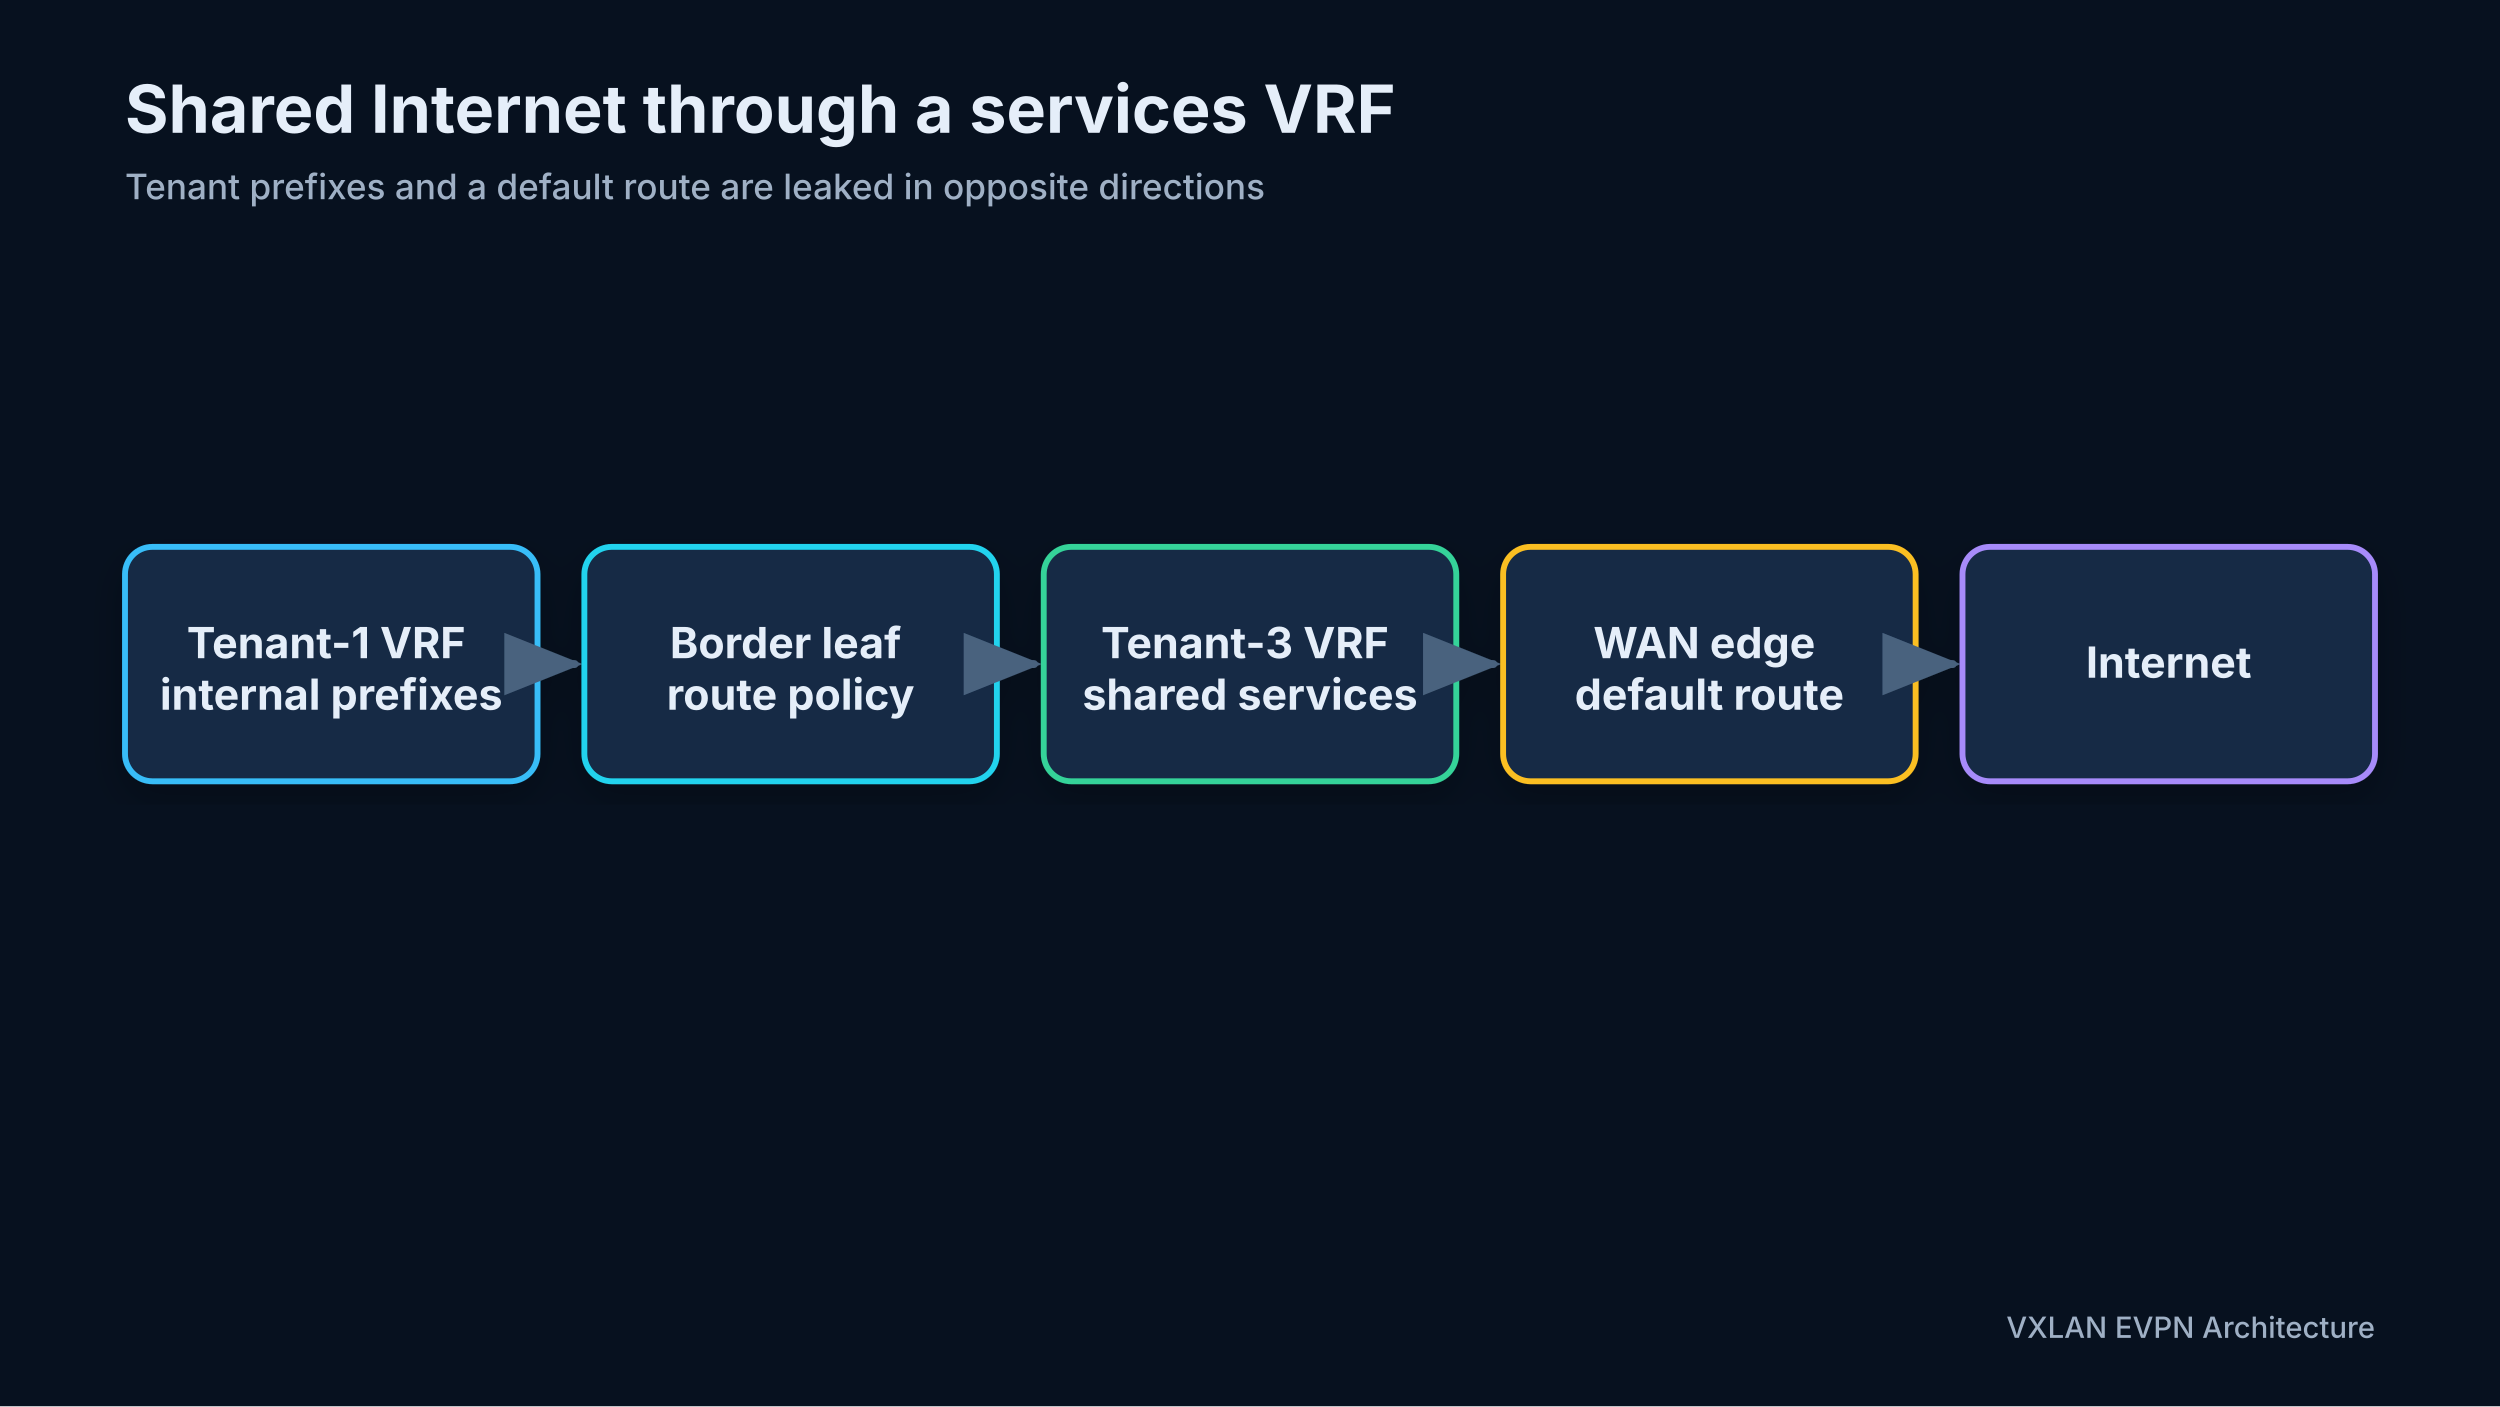
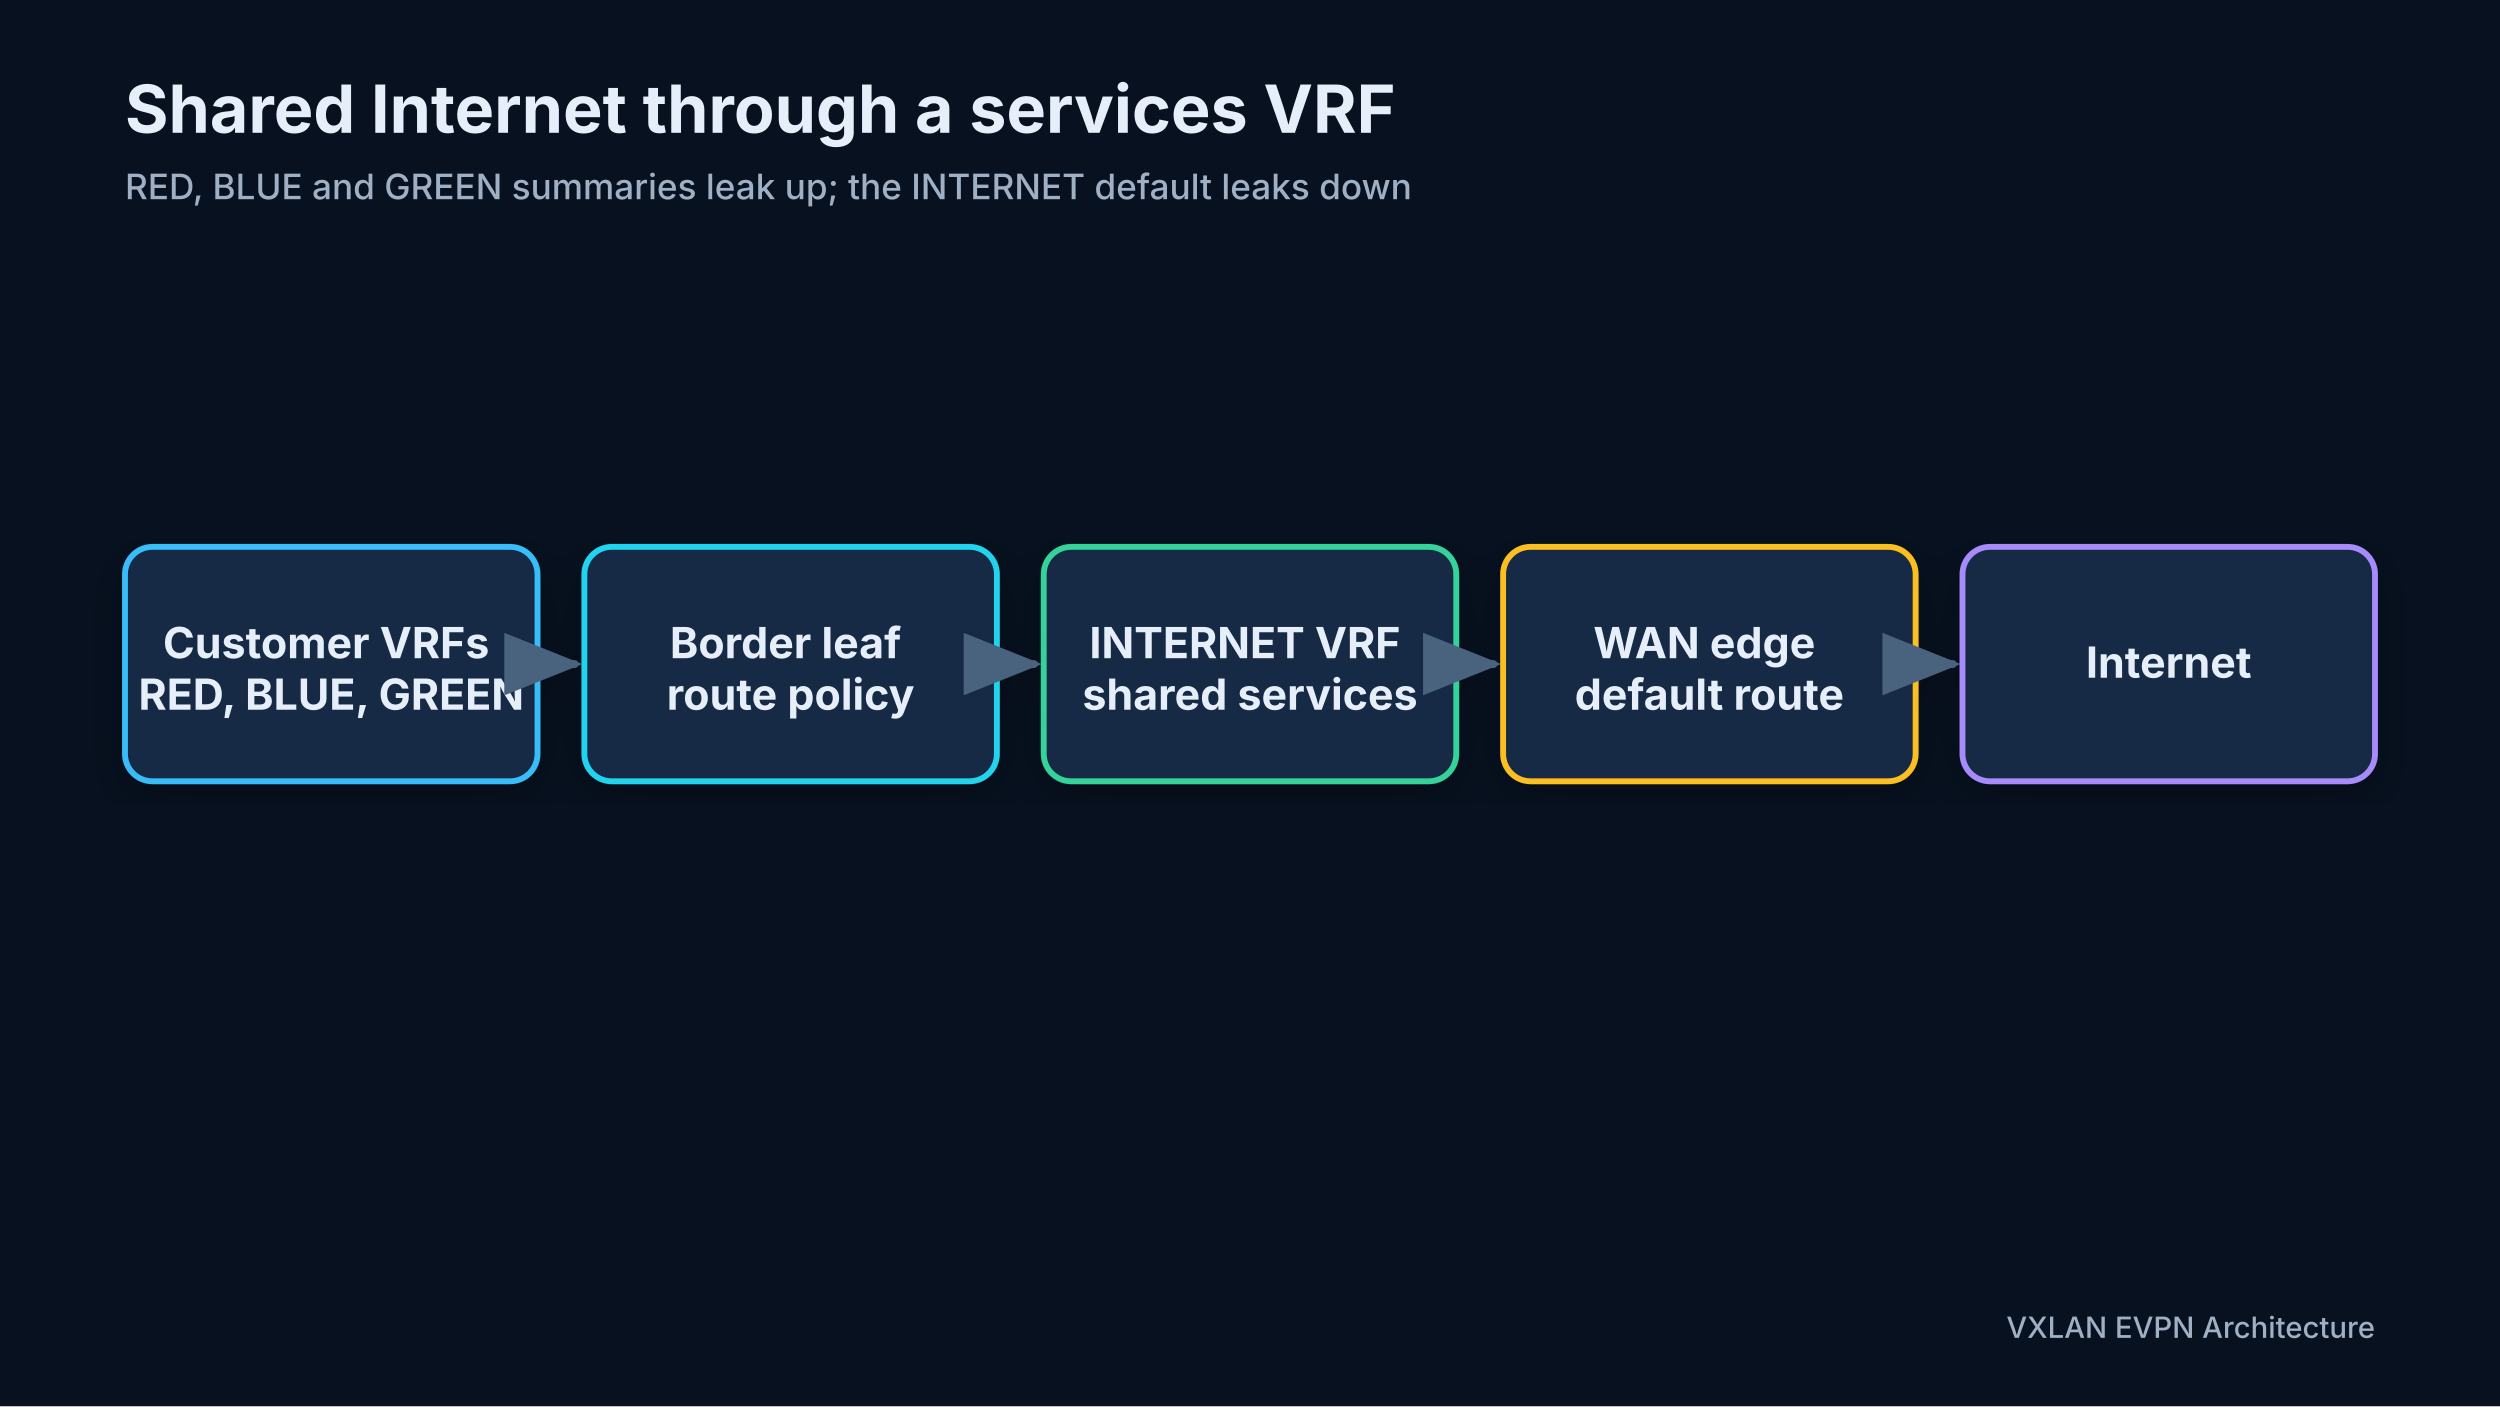
<svg xmlns="http://www.w3.org/2000/svg" width="1280" height="720" viewBox="0 0 1280 720">
  <rect width="1280" height="720" fill="#07111f" />
  <defs>
    <marker id="arrow" markerWidth="12" markerHeight="12" refX="9" refY="4" orient="auto">
      <path d="M0,0 L0,8 L10,4 z" fill="#49627e" />
    </marker>
    <filter id="shadow">
      <feDropShadow dx="0" dy="8" stdDeviation="10" flood-opacity=".25" />
    </filter>
  </defs>
  <text x="64" y="68" text-anchor="start" font-family="Inter,Segoe UI,Arial,sans-serif" font-size="34" font-weight="750" fill="#e5eef9">Shared Internet through a services VRF</text>
-   <text x="64" y="102" text-anchor="start" font-family="Inter,Segoe UI,Arial,sans-serif" font-size="18" font-weight="450" fill="#9fb0c5">Tenant prefixes and a default route are leaked in opposite directions</text>
+   <text x="64" y="102" text-anchor="start" font-family="Inter,Segoe UI,Arial,sans-serif" font-size="18" font-weight="450" fill="#9fb0c5">RED, BLUE and GREEN summaries leak up; the INTERNET default leaks down</text>
  <g filter="url(#shadow)">
    <rect x="64.0" y="280" width="211.2" height="120" rx="14" fill="#152944" stroke="#38bdf8" stroke-width="3" />
    <text x="169.6" y="337.0" text-anchor="middle" font-family="Inter,Segoe UI,Arial,sans-serif" font-size="22" font-weight="650" fill="#e5eef9">
-       <tspan x="169.6" dy="0">Tenant-1 VRF</tspan>
-       <tspan x="169.6" dy="26.4">internal prefixes</tspan>
+       <tspan x="169.6" dy="0">Customer VRFs</tspan>
+       <tspan x="169.6" dy="26.4">RED, BLUE, GREEN</tspan>
    </text>
    <line x1="280.2" y1="340" x2="294.2" y2="340" stroke="#49627e" stroke-width="4" stroke-linecap="round" marker-end="url(#arrow)" />
    <rect x="299.2" y="280" width="211.2" height="120" rx="14" fill="#152944" stroke="#22d3ee" stroke-width="3" />
    <text x="404.8" y="337.0" text-anchor="middle" font-family="Inter,Segoe UI,Arial,sans-serif" font-size="22" font-weight="650" fill="#e5eef9">
      <tspan x="404.8" dy="0">Border leaf</tspan>
      <tspan x="404.8" dy="26.4">route policy</tspan>
    </text>
    <line x1="515.4" y1="340" x2="529.4" y2="340" stroke="#49627e" stroke-width="4" stroke-linecap="round" marker-end="url(#arrow)" />
    <rect x="534.4" y="280" width="211.2" height="120" rx="14" fill="#152944" stroke="#34d399" stroke-width="3" />
    <text x="640.0" y="337.0" text-anchor="middle" font-family="Inter,Segoe UI,Arial,sans-serif" font-size="22" font-weight="650" fill="#e5eef9">
-       <tspan x="640.0" dy="0">Tenant-3 VRF</tspan>
+       <tspan x="640.0" dy="0">INTERNET VRF</tspan>
      <tspan x="640.0" dy="26.4">shared services</tspan>
    </text>
    <line x1="750.6" y1="340" x2="764.6" y2="340" stroke="#49627e" stroke-width="4" stroke-linecap="round" marker-end="url(#arrow)" />
    <rect x="769.6" y="280" width="211.2" height="120" rx="14" fill="#152944" stroke="#fbbf24" stroke-width="3" />
    <text x="875.2" y="337.0" text-anchor="middle" font-family="Inter,Segoe UI,Arial,sans-serif" font-size="22" font-weight="650" fill="#e5eef9">
      <tspan x="875.2" dy="0">WAN edge</tspan>
      <tspan x="875.2" dy="26.4">default route</tspan>
    </text>
    <line x1="985.8" y1="340" x2="999.8" y2="340" stroke="#49627e" stroke-width="4" stroke-linecap="round" marker-end="url(#arrow)" />
    <rect x="1004.8" y="280" width="211.2" height="120" rx="14" fill="#152944" stroke="#a78bfa" stroke-width="3" />
    <text x="1110.4" y="347.0" text-anchor="middle" font-family="Inter,Segoe UI,Arial,sans-serif" font-size="22" font-weight="650" fill="#e5eef9">
      <tspan x="1110.4" dy="0">Internet</tspan>
    </text>
  </g>
  <text x="1216" y="685" text-anchor="end" font-family="Inter,Segoe UI,Arial,sans-serif" font-size="15" font-weight="500" fill="#9fb0c5">VXLAN EVPN Architecture</text>
</svg>
